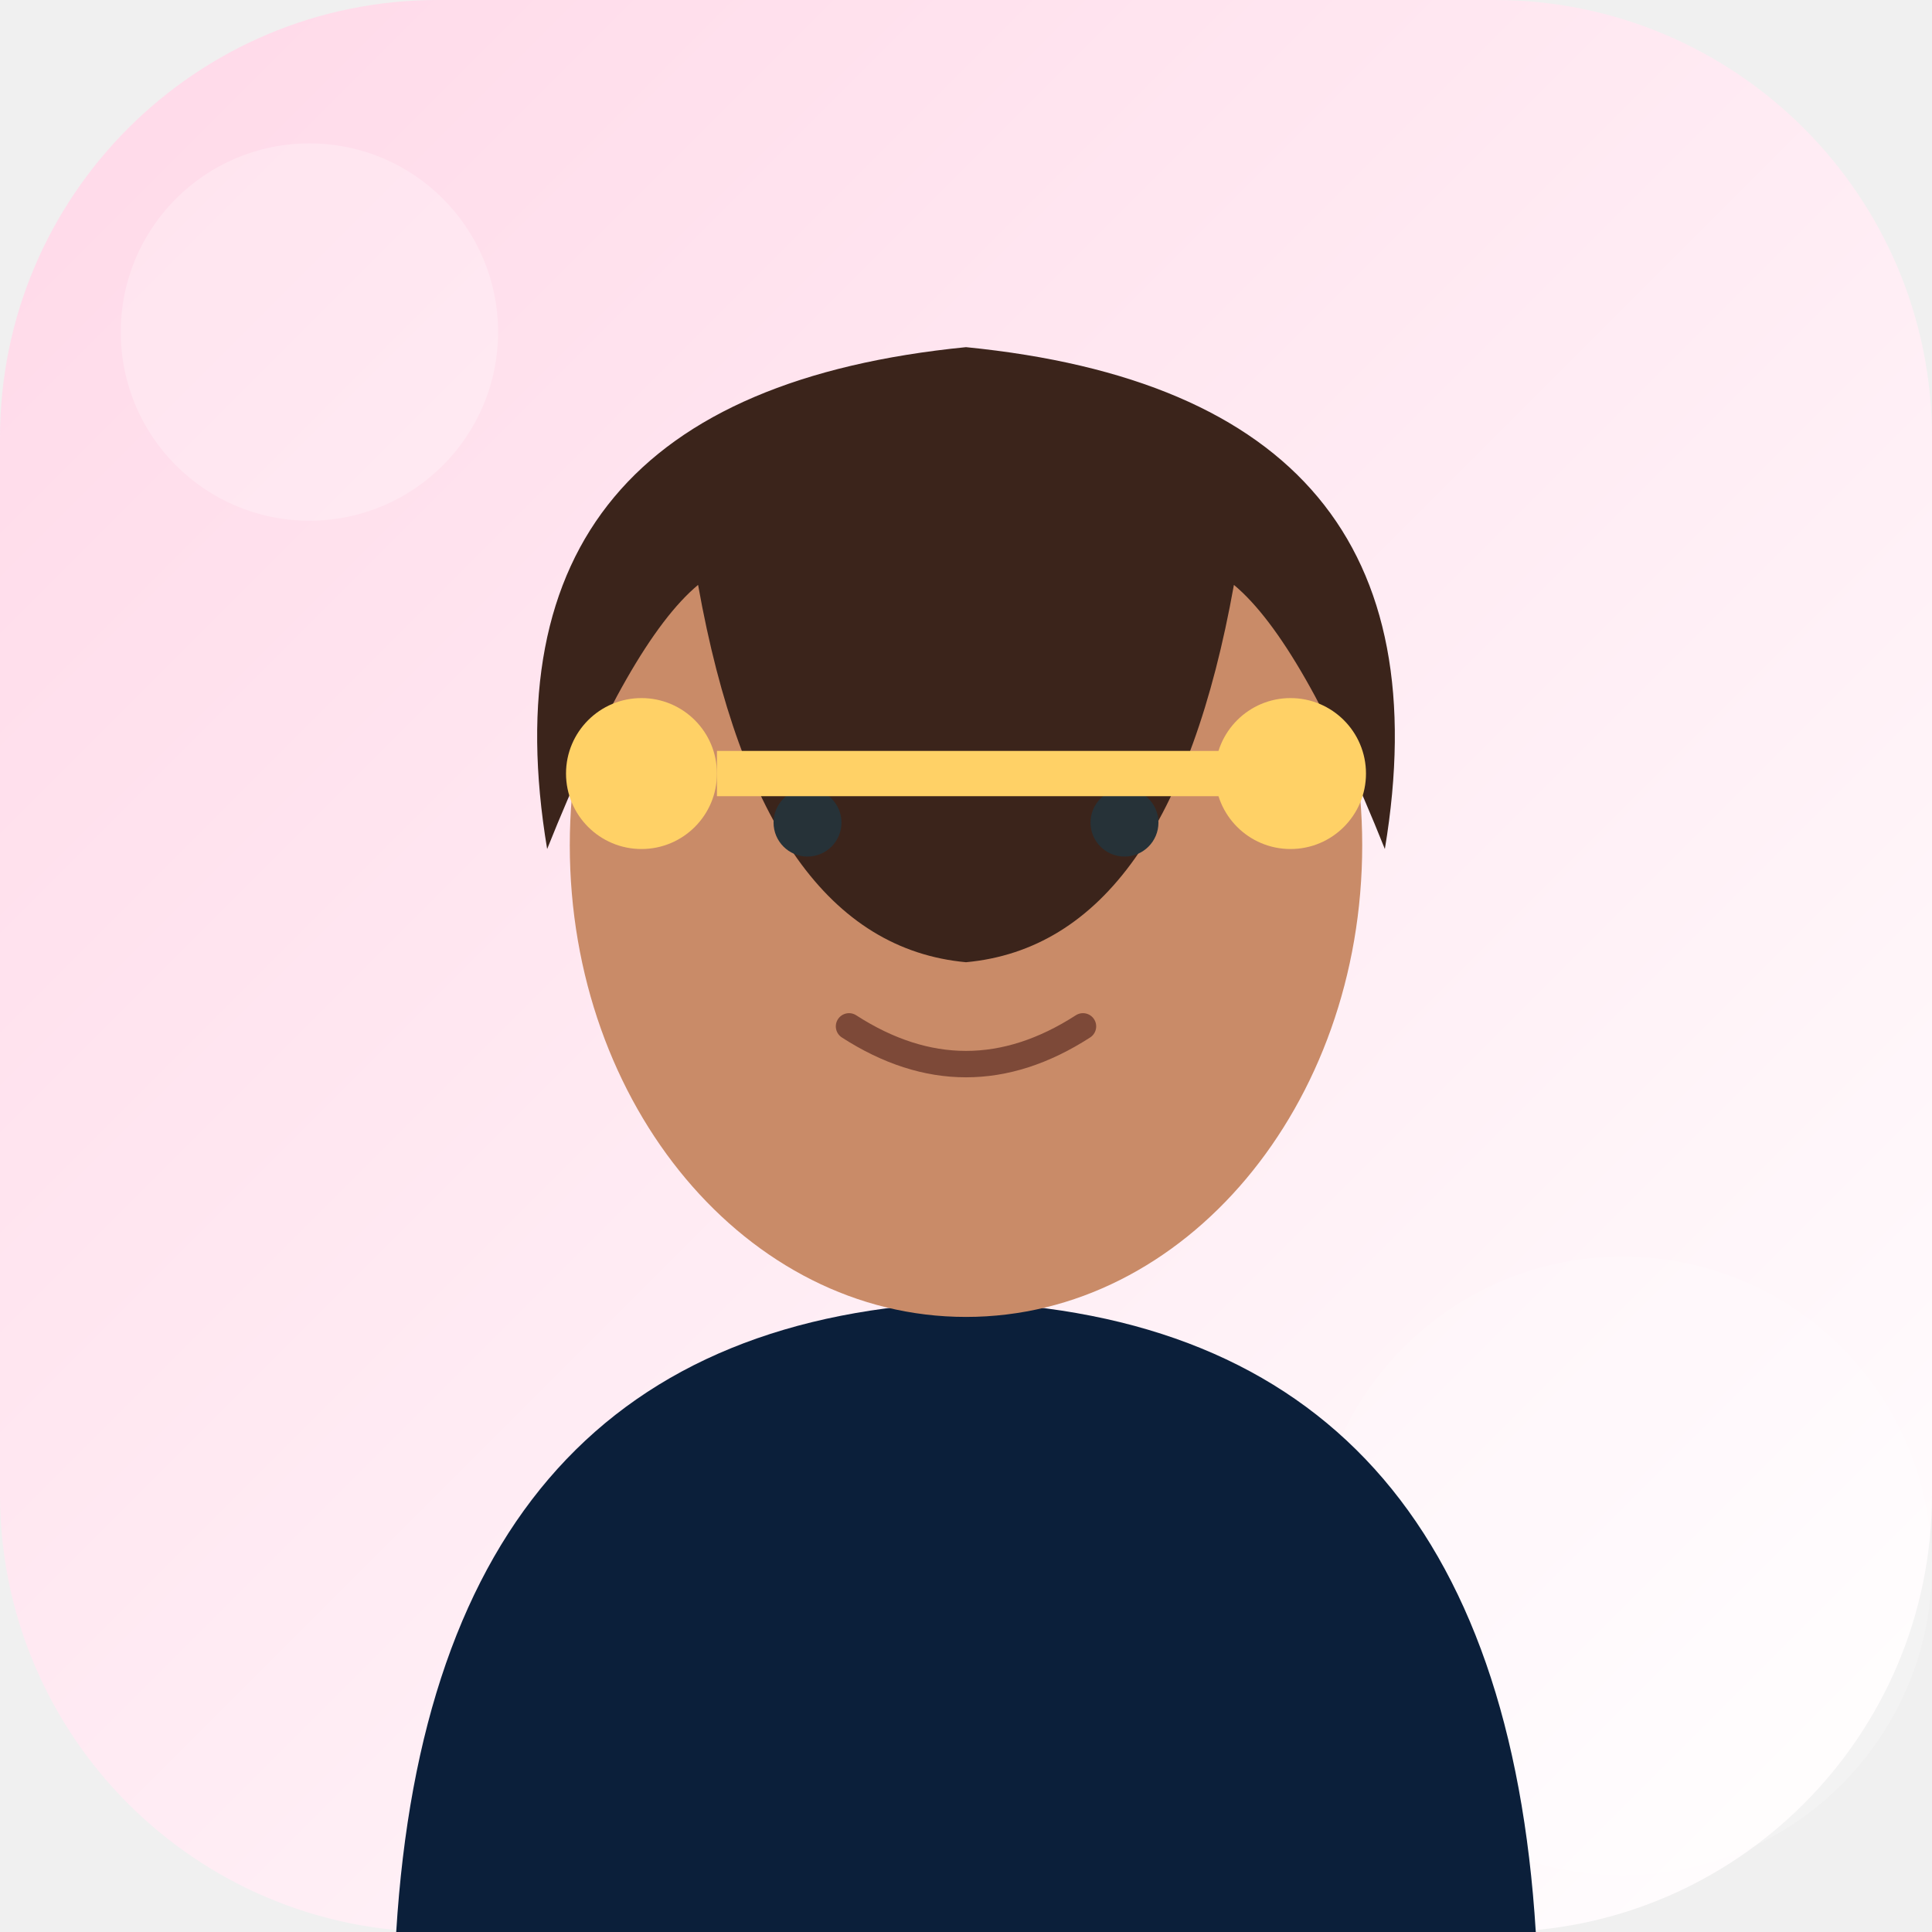
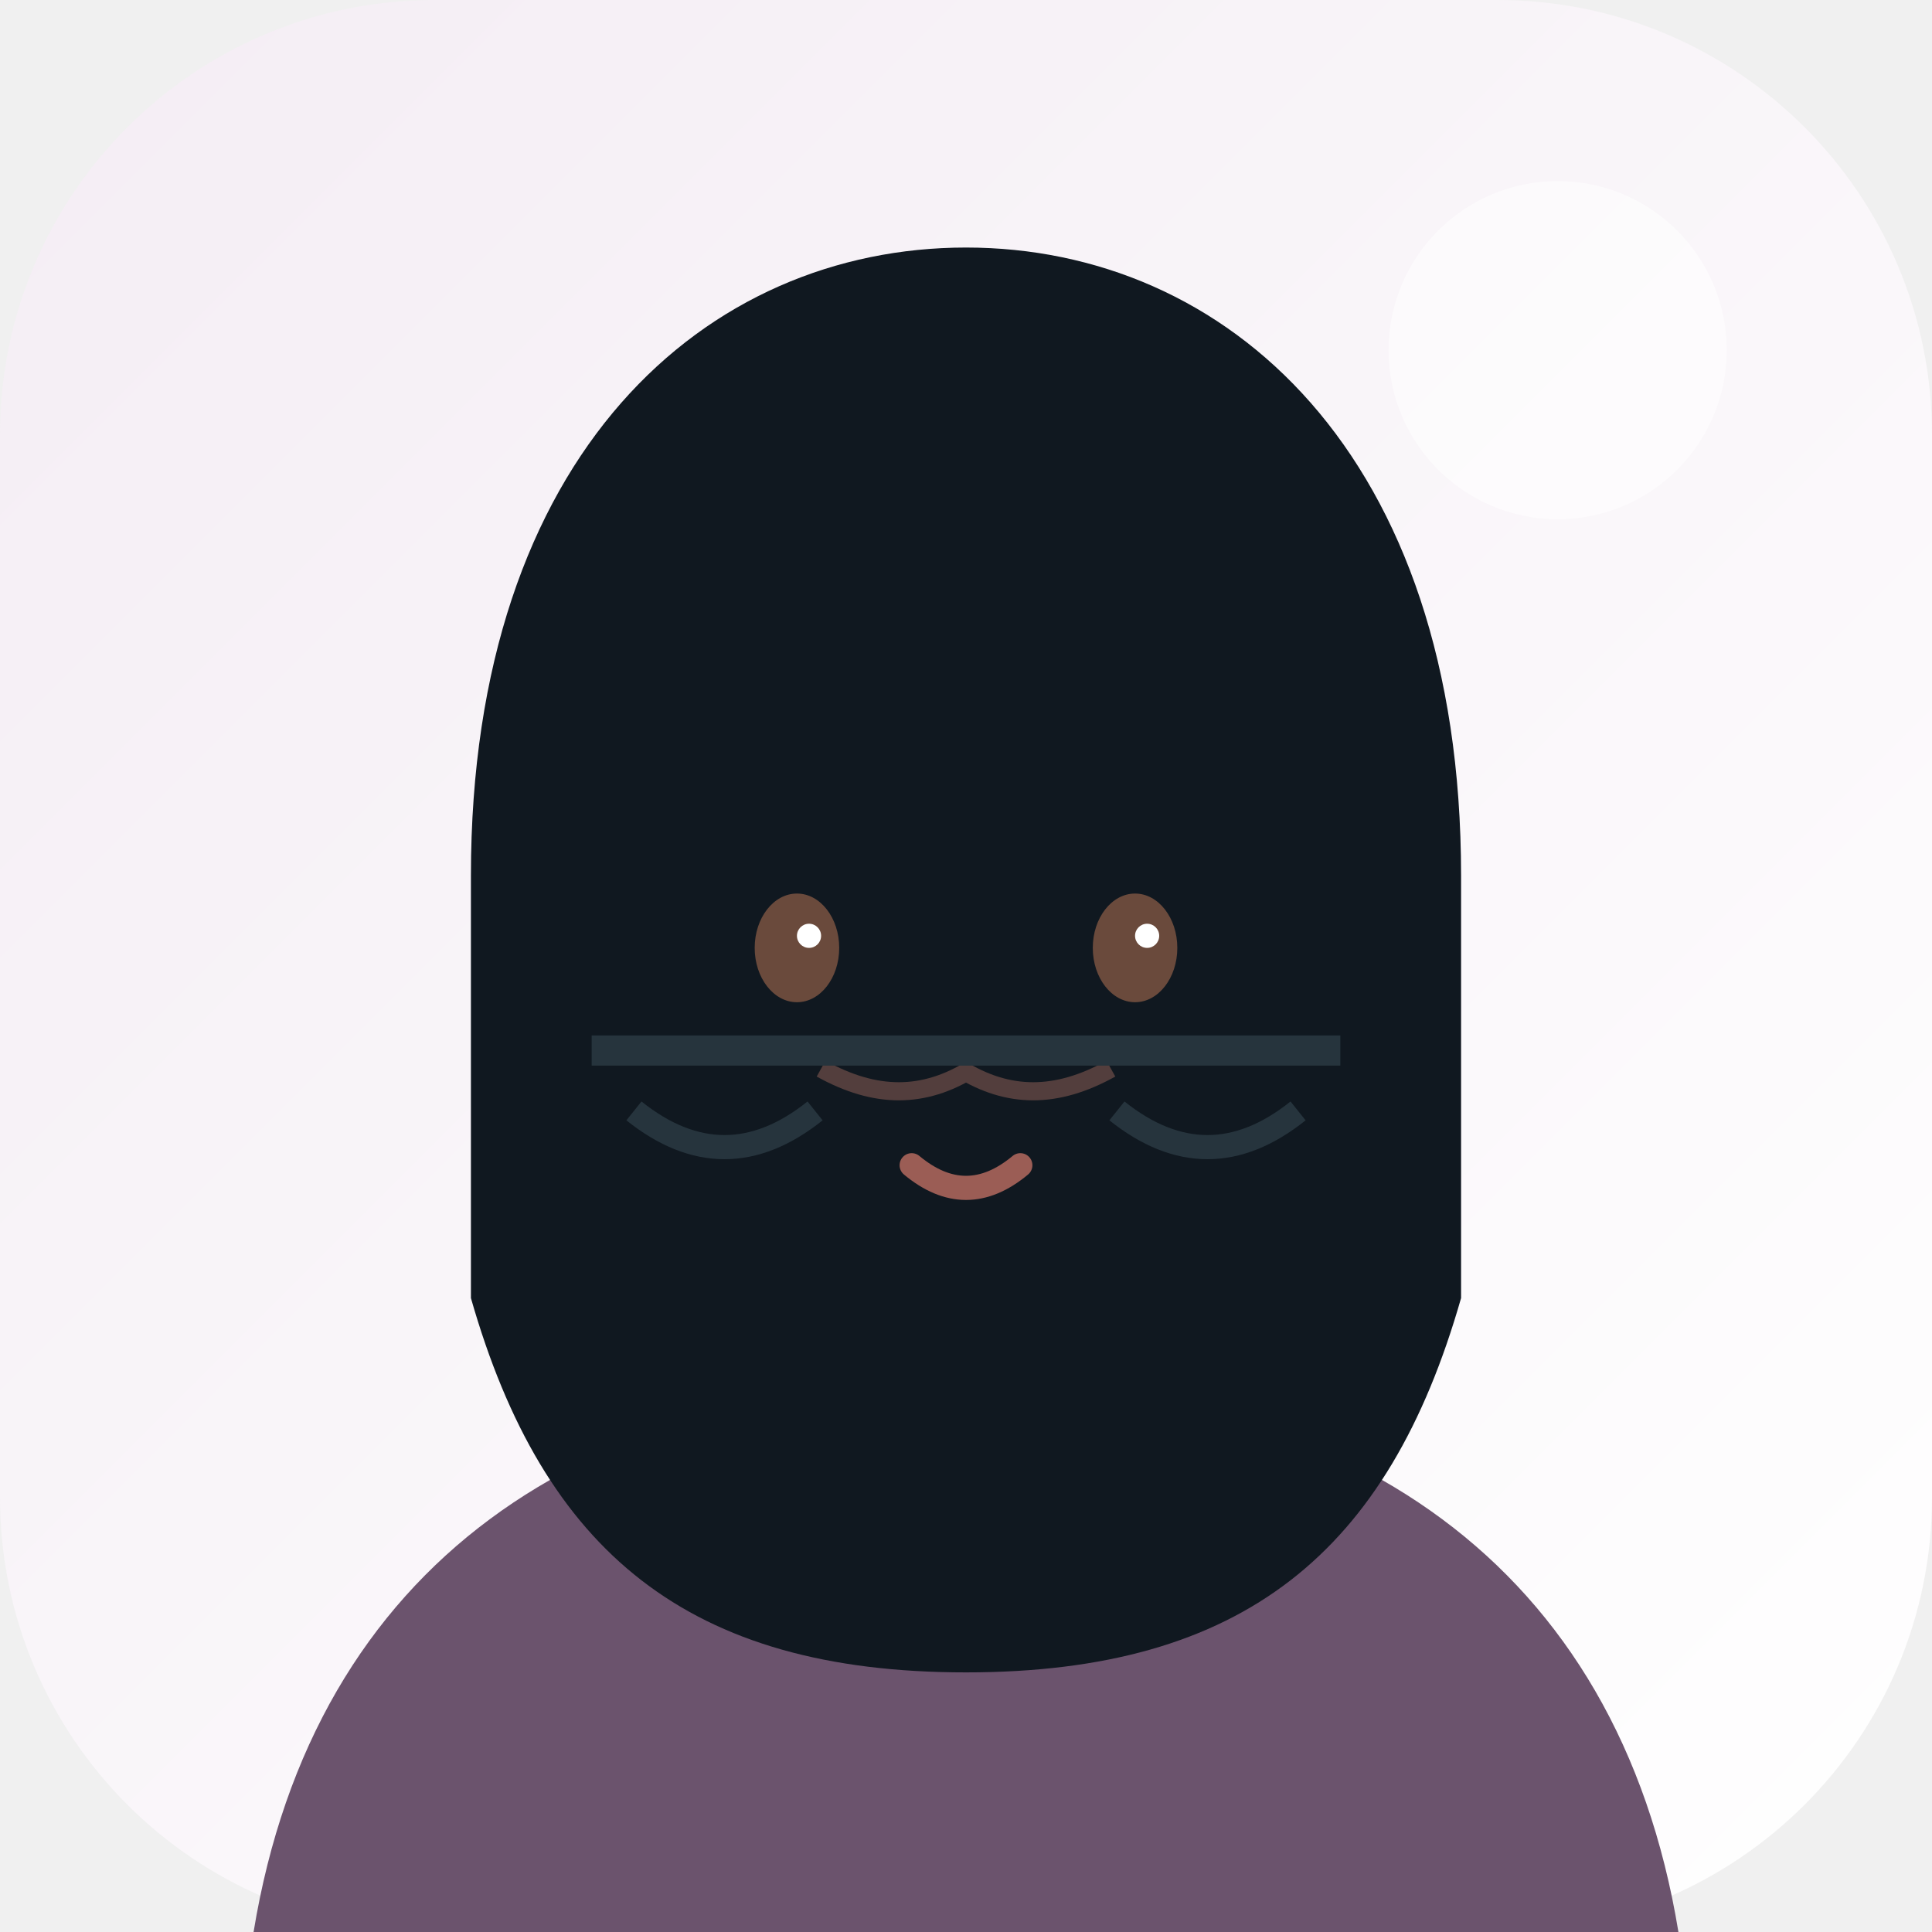
- <svg xmlns="http://www.w3.org/2000/svg" viewBox="0 0 512 512">
+ <svg xmlns="http://www.w3.org/2000/svg" viewBox="0 0 320 320">
  <defs>
-     <linearGradient id="b" x2="1" y2="1">
-       <stop stop-color="#ffd8e8" />
-       <stop offset="1" stop-color="#ffffff" />
-     </linearGradient>
-     <linearGradient id="s" x2="1" y2="1">
-       <stop stop-color="#0b1f3a" />
-       <stop offset="1" stop-color="#0b1f3a" />
+     <linearGradient id="g" x1="0" y1="0" x2="1" y2="1">
+       <stop stop-color="#F4EDF4" />
+       <stop offset="1" stop-color="#fff" />
    </linearGradient>
  </defs>
-   <rect width="512" height="512" rx="116" fill="url(#b)" />
-   <circle cx="82" cy="88" r="50" fill="#fff" opacity=".25" />
-   <circle cx="430" cy="415" r="82" fill="#fff" opacity=".18" />
-   <path d="M105 512Q115 350 256 345Q397 350 407 512Z" fill="url(#s)" />
-   <ellipse cx="256" cy="224" rx="105" ry="125" fill="#c98b68" />
-   <path d="M145 225Q125 105 256 92Q387 105 367 225Q345 170 327 155Q310 250 256 255Q202 250 185 155Q167 170 145 225Z" fill="#3b241b" />
-   <circle cx="214" cy="218" r="9" fill="#263238" />
-   <circle cx="298" cy="218" r="9" fill="#263238" />
-   <path d="M225 272Q256 292 287 272" fill="none" stroke="#7d4938" stroke-width="7" stroke-linecap="round" />
-   <circle cx="170" cy="205" r="20" fill="#ffd166" />
-   <circle cx="342" cy="205" r="20" fill="#ffd166" />
-   <path d="M190 205h152" stroke="#ffd166" stroke-width="12" />
+   <rect width="320" height="320" rx="72" fill="url(#g)" />
+   <circle cx="258" cy="58" r="28" fill="#fff" opacity=".55" />
+   <path d="M42 320c10-61 55-91 118-91s108 30 118 91z" fill="#6B536D" />
+   <rect x="143" y="211" width="34" height="38" rx="14" fill="#D99B72" />
+   <ellipse cx="160" cy="151" rx="72" ry="86" fill="#D99B72" />
+   <path d="M78 145c0-70 39-104 82-104s82 34 82 104v70c-12 42-36 62-82 62s-70-20-82-62z" fill="#101820" />
+   <ellipse cx="132" cy="157" rx="7" ry="9" fill="#6A4A3C" />
+   <ellipse cx="188" cy="157" rx="7" ry="9" fill="#6A4A3C" />
+   <circle cx="134" cy="155" r="2" fill="#fff" />
+   <circle cx="190" cy="155" r="2" fill="#fff" />
+   <path d="M151 193c6 5 12 5 18 0" fill="none" stroke="#9B5D55" stroke-width="4" stroke-linecap="round" />
+   <path d="M136 177c9 5 17 5 25 0M184 177c-9 5-17 5-25 0" fill="none" stroke="#A56D5F" stroke-width="3" opacity=".45" />
+   <path d="M98 174h28M194 174h28M126 174h68" stroke="#26343D" stroke-width="5" />
+   <path d="M105 184c10 8 20 8 30 0M185 184c10 8 20 8 30 0" fill="none" stroke="#26343D" stroke-width="4" />
</svg>
